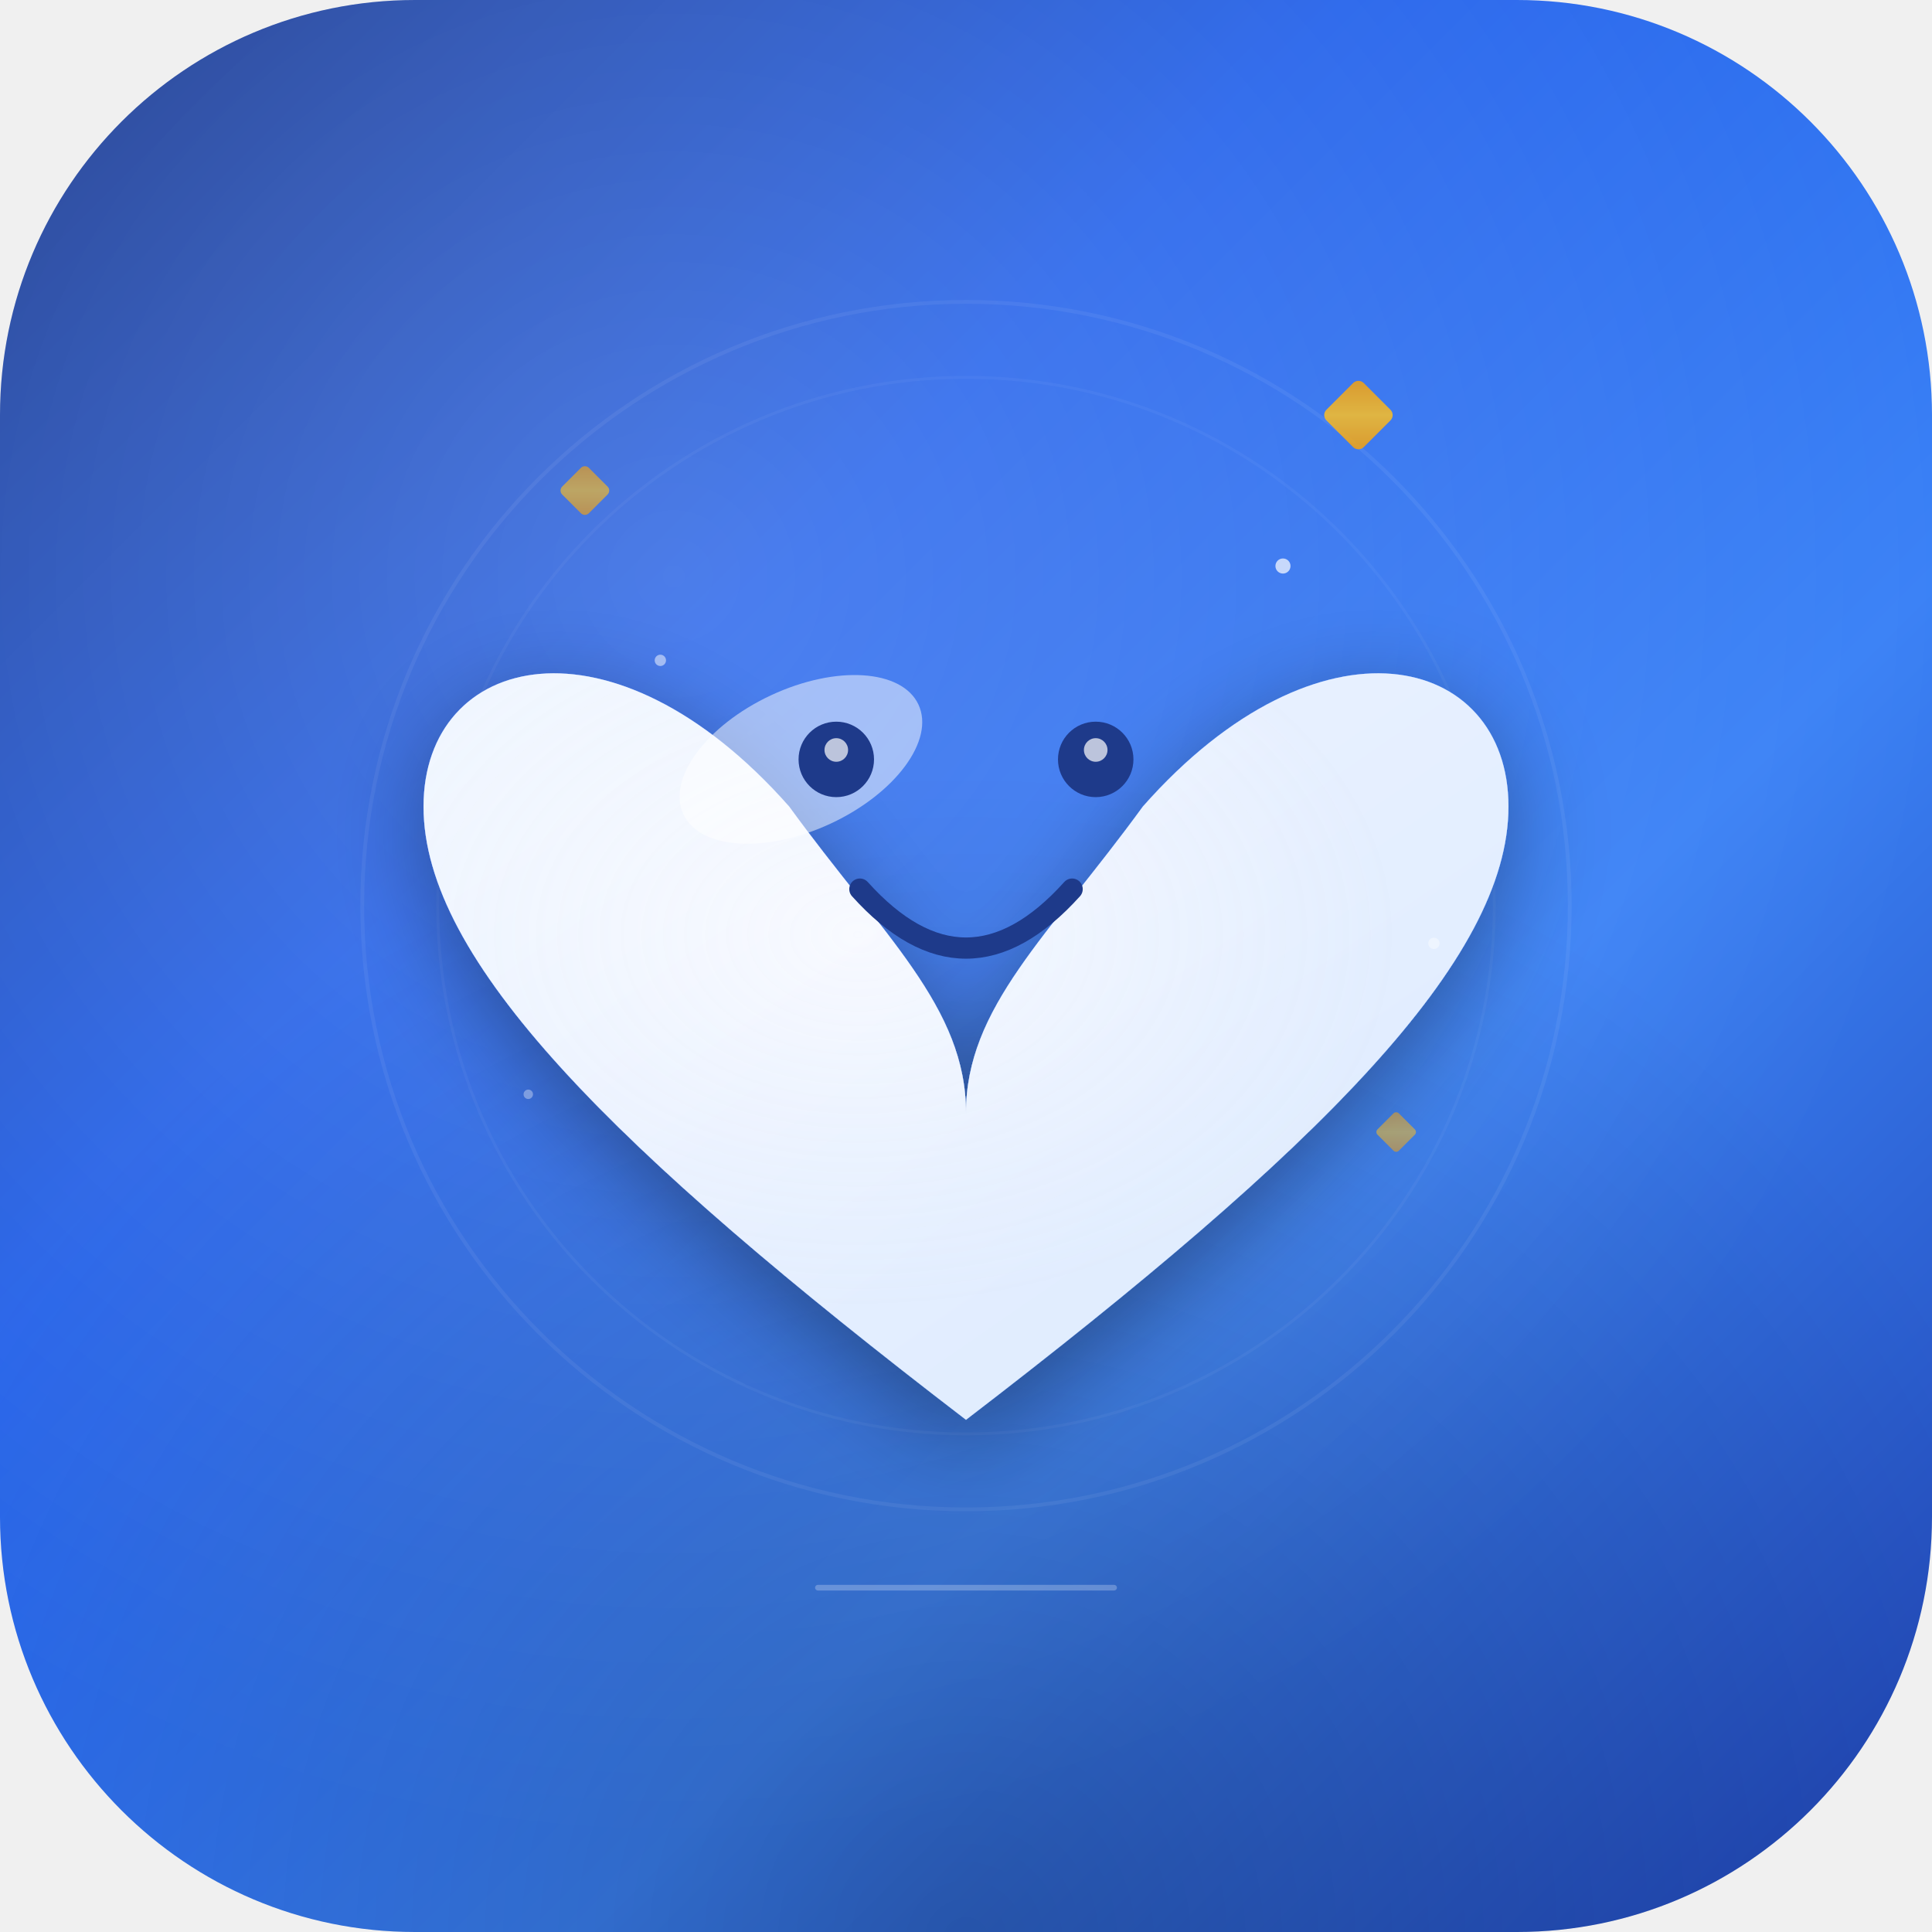
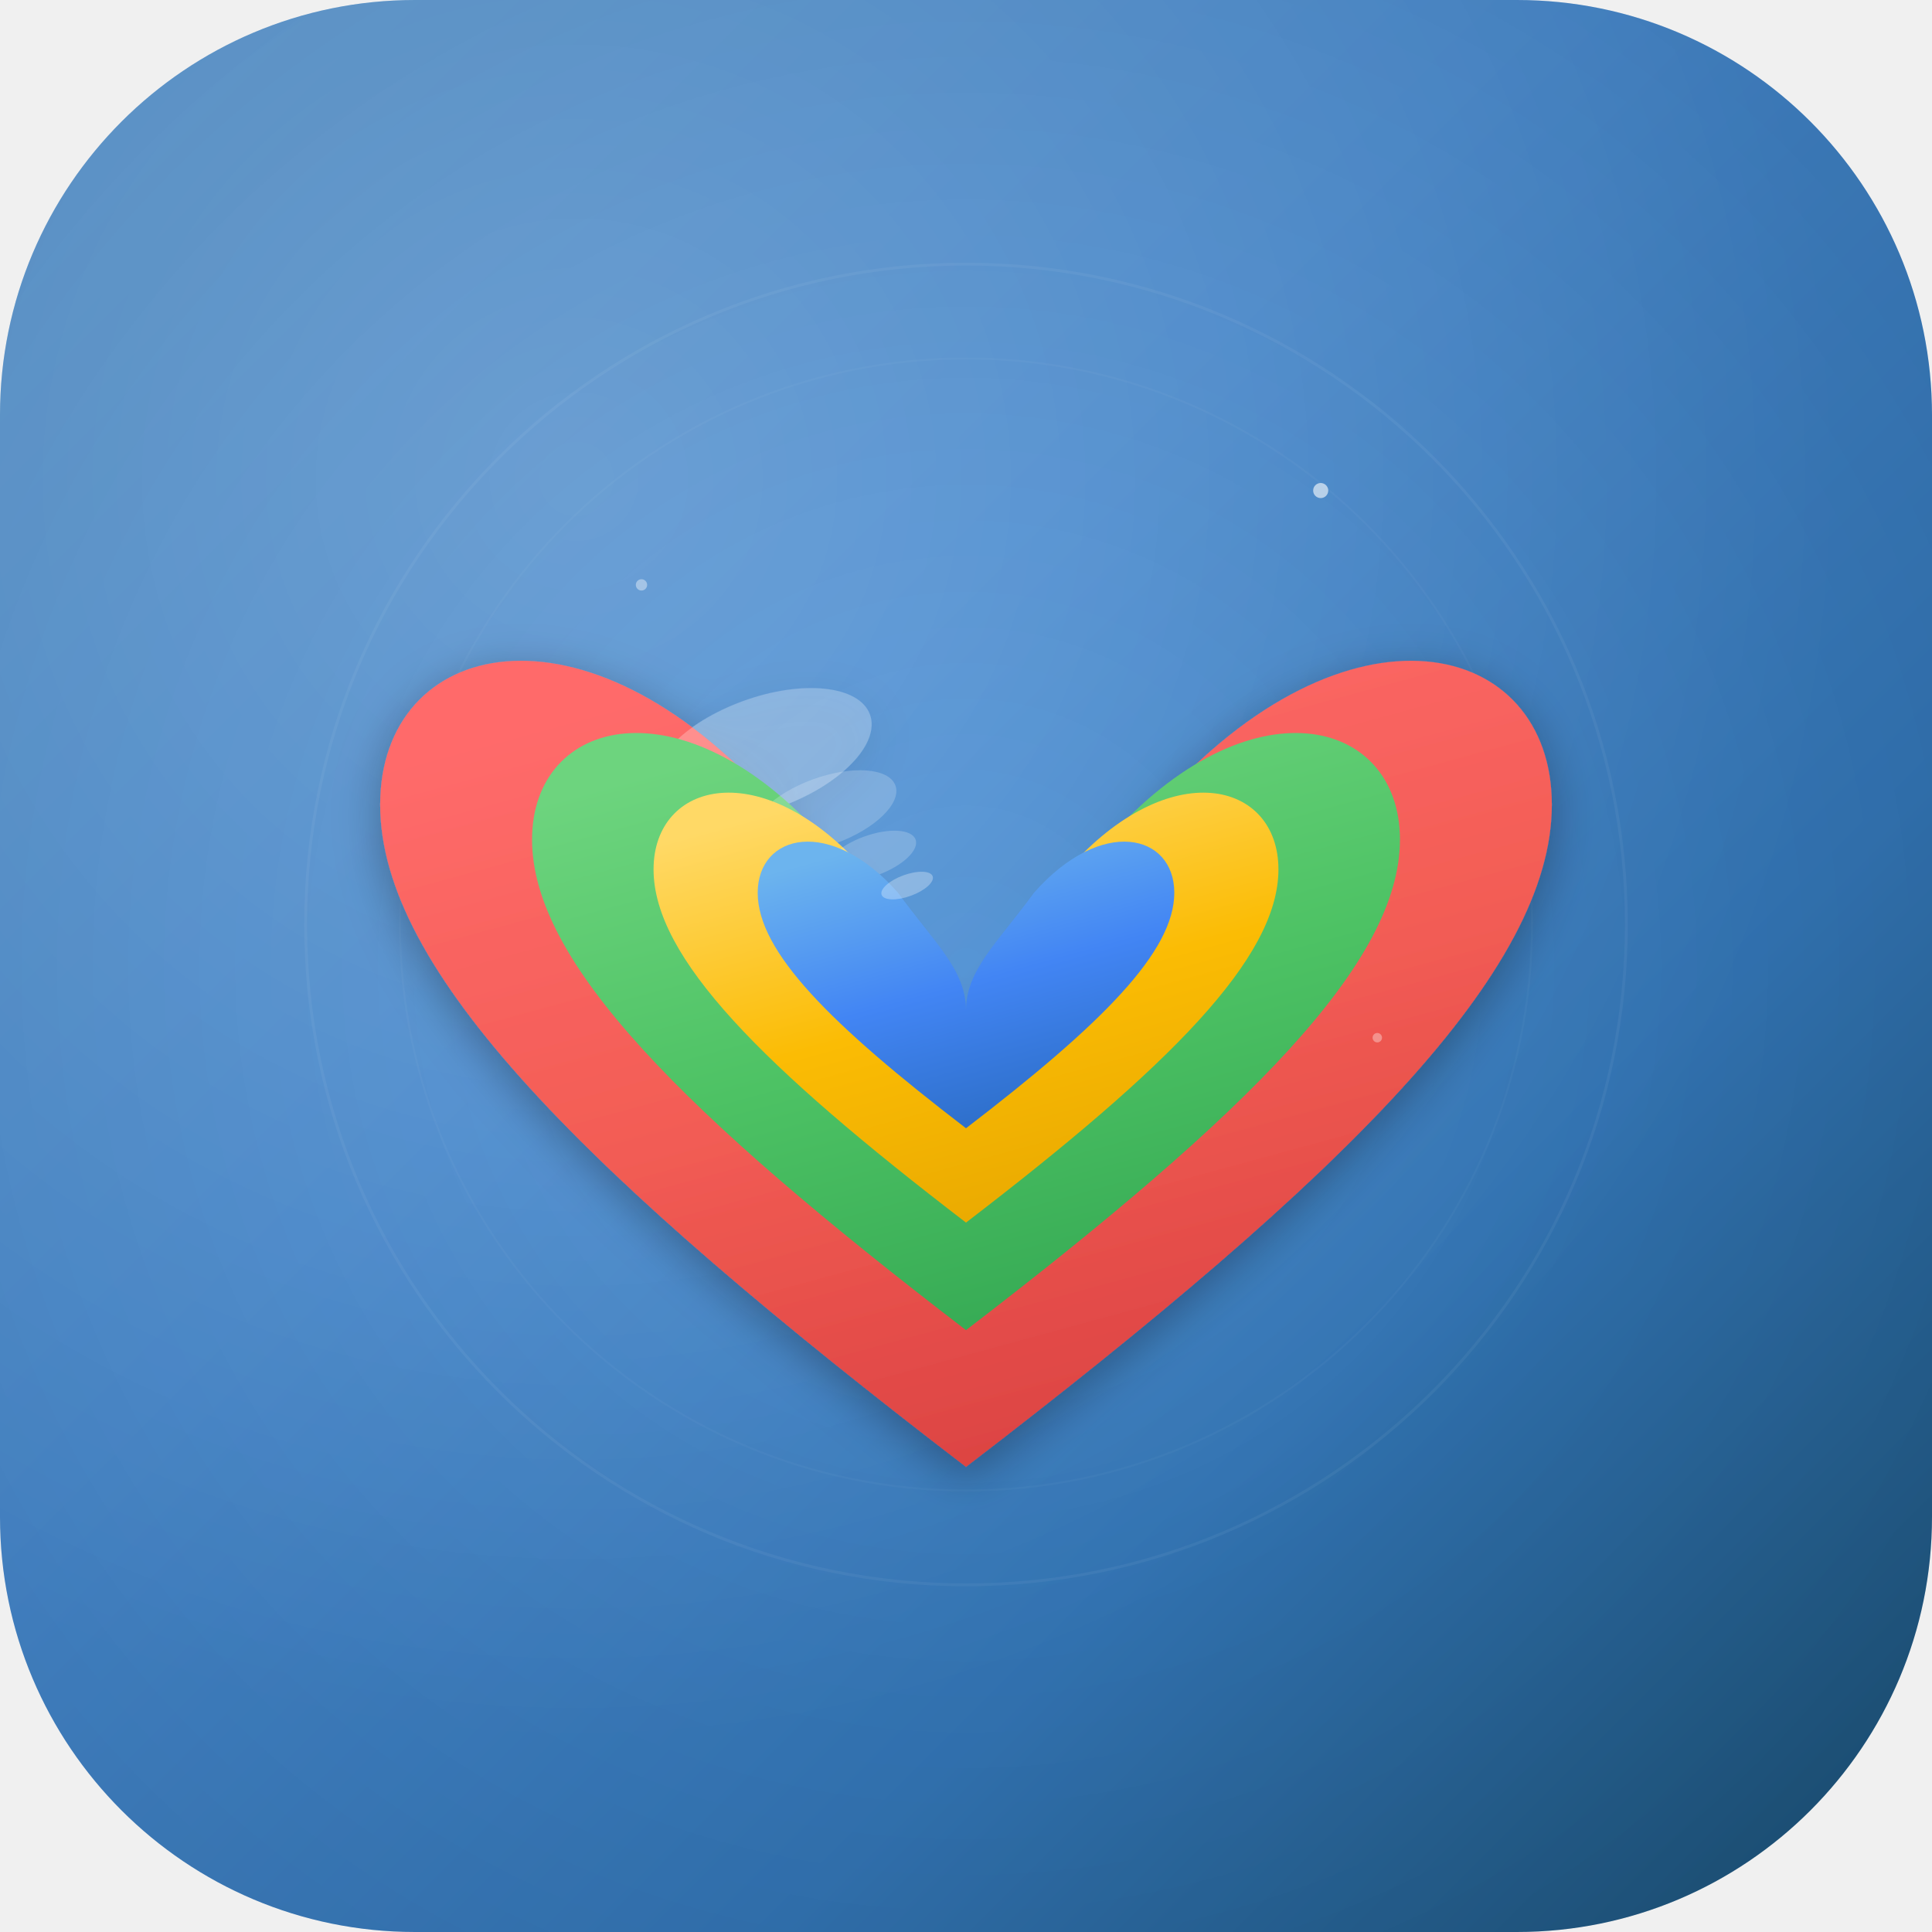
<svg xmlns="http://www.w3.org/2000/svg" width="1024" height="1024" viewBox="0 0 1024 1024">
  <defs>
    <linearGradient id="bg" x1="0%" y1="0%" x2="100%" y2="100%">
-       <stop offset="0%" style="stop-color:#1E3A8A" />
-       <stop offset="35%" style="stop-color:#2563EB" />
-       <stop offset="65%" style="stop-color:#3B82F6" />
-       <stop offset="100%" style="stop-color:#1E40AF" />
+       <stop offset="0%" style="stop-color:#5BA0E0" />
+       <stop offset="40%" style="stop-color:#4A90D9" />
+       <stop offset="70%" style="stop-color:#357ABD" />
+       <stop offset="100%" style="stop-color:#1a5276" />
    </linearGradient>
-     <radialGradient id="glow" cx="35%" cy="30%" r="65%">
-       <stop offset="0%" style="stop-color:rgba(255,255,255,0.18)" />
+     <radialGradient id="glow" cx="30%" cy="25%" r="65%">
+       <stop offset="0%" style="stop-color:rgba(255,255,255,0.2)" />
      <stop offset="100%" style="stop-color:rgba(255,255,255,0)" />
    </radialGradient>
-     <radialGradient id="innerShadow" cx="50%" cy="100%" r="60%">
-       <stop offset="0%" style="stop-color:rgba(0,0,0,0.25)" />
-       <stop offset="100%" style="stop-color:rgba(0,0,0,0)" />
+     <radialGradient id="vignette" cx="50%" cy="50%" r="70%">
+       <stop offset="0%" style="stop-color:rgba(0,0,0,0)" />
+       <stop offset="100%" style="stop-color:rgba(0,0,0,0.15)" />
    </radialGradient>
-     <linearGradient id="heartGrad" x1="0%" y1="0%" x2="100%" y2="100%">
-       <stop offset="0%" style="stop-color:#ffffff" />
-       <stop offset="40%" style="stop-color:#f0f4ff" />
-       <stop offset="100%" style="stop-color:#dbeafe" />
+     <filter id="heartShadow" x="-15%" y="-10%" width="130%" height="130%">
+       <feDropShadow dx="0" dy="6" stdDeviation="12" flood-color="rgba(0,0,0,0.3)" />
+     </filter>
+     <linearGradient id="redHeart" x1="30%" y1="0%" x2="70%" y2="100%">
+       <stop offset="0%" style="stop-color:#FF6B6B" />
+       <stop offset="50%" style="stop-color:#F25C54" />
+       <stop offset="100%" style="stop-color:#D94040" />
    </linearGradient>
-     <radialGradient id="heartGlow" cx="40%" cy="35%" r="50%">
-       <stop offset="0%" style="stop-color:rgba(255,255,255,1)" />
-       <stop offset="100%" style="stop-color:rgba(219,234,254,0.8)" />
-     </radialGradient>
-     <linearGradient id="goldShimmer" x1="0%" y1="0%" x2="100%" y2="100%">
-       <stop offset="0%" style="stop-color:#F59E0B" />
-       <stop offset="50%" style="stop-color:#FBBF24" />
-       <stop offset="100%" style="stop-color:#F59E0B" />
+     <linearGradient id="greenHeart" x1="30%" y1="0%" x2="70%" y2="100%">
+       <stop offset="0%" style="stop-color:#6DD47E" />
+       <stop offset="50%" style="stop-color:#4DC264" />
+       <stop offset="100%" style="stop-color:#34A853" />
    </linearGradient>
-     <radialGradient id="sparkle" cx="50%" cy="50%" r="50%">
-       <stop offset="0%" style="stop-color:#fff" />
-       <stop offset="50%" style="stop-color:rgba(255,255,255,0.6)" />
-       <stop offset="100%" style="stop-color:rgba(255,255,255,0)" />
-     </radialGradient>
-     <filter id="softShadow" x="-20%" y="-20%" width="140%" height="140%">
-       <feDropShadow dx="0" dy="12" stdDeviation="25" flood-color="rgba(0,0,0,0.35)" />
-     </filter>
-     <filter id="innerGlow" x="-10%" y="-10%" width="120%" height="120%">
-       <feGaussianBlur stdDeviation="8" result="blur" />
-       <feComposite in="SourceGraphic" in2="blur" operator="over" />
-     </filter>
+     <linearGradient id="yellowHeart" x1="30%" y1="0%" x2="70%" y2="100%">
+       <stop offset="0%" style="stop-color:#FFD966" />
+       <stop offset="50%" style="stop-color:#FBBC04" />
+       <stop offset="100%" style="stop-color:#E8A800" />
+     </linearGradient>
+     <linearGradient id="blueHeart" x1="30%" y1="0%" x2="70%" y2="100%">
+       <stop offset="0%" style="stop-color:#6CB4EE" />
+       <stop offset="50%" style="stop-color:#4285F4" />
+       <stop offset="100%" style="stop-color:#2B6CC4" />
+     </linearGradient>
  </defs>
  <rect width="1024" height="1024" rx="220" ry="220" fill="url(#bg)" />
  <rect width="1024" height="1024" rx="220" ry="220" fill="url(#glow)" />
-   <rect width="1024" height="1024" rx="220" ry="220" fill="url(#innerShadow)" />
-   <circle cx="512" cy="480" r="320" fill="none" stroke="rgba(255,255,255,0.06)" stroke-width="2" />
-   <circle cx="512" cy="480" r="280" fill="none" stroke="rgba(255,255,255,0.04)" stroke-width="1.5" />
-   <g filter="url(#softShadow)">
-     <g transform="translate(512, 440) scale(1.25)">
-       <path d="M0,120         C0,75 -35,45 -75,-10         C-150,-95 -230,-75 -230,-10         C-230,55 -150,135 0,250         C150,135 230,55 230,-10         C230,-75 150,-95 75,-10         C35,45 0,75 0,120Z" fill="url(#heartGrad)" />
-       <path d="M0,120         C0,75 -35,45 -75,-10         C-150,-95 -230,-75 -230,-10         C-230,55 -150,135 0,250         C150,135 230,55 230,-10         C230,-75 150,-95 75,-10         C35,45 0,75 0,120Z" fill="url(#heartGlow)" opacity="0.5" />
+   <rect width="1024" height="1024" rx="220" ry="220" fill="url(#vignette)" />
+   <circle cx="512" cy="490" r="350" fill="none" stroke="rgba(255,255,255,0.05)" stroke-width="1.5" />
+   <circle cx="512" cy="490" r="300" fill="none" stroke="rgba(255,255,255,0.03)" stroke-width="1" />
+   <g filter="url(#heartShadow)">
+     <g transform="translate(512, 440) scale(1.35)">
+       <path d="M0,120 C0,75 -35,45 -75,-10 C-150,-95 -230,-75 -230,-10 C-230,55 -150,135 0,250 C150,135 230,55 230,-10 C230,-75 150,-95 75,-10 C35,45 0,75 0,120Z" fill="url(#redHeart)" />
+       <ellipse cx="-80" cy="-30" rx="45" ry="22" fill="rgba(255,255,255,0.25)" transform="rotate(-20,-80,-30)" />
    </g>
  </g>
-   <g transform="translate(512, 440) scale(1.25)">
-     <ellipse cx="-70" cy="-30" rx="55" ry="30" fill="rgba(255,255,255,0.5)" transform="rotate(-25,-70,-30)" />
+   <g transform="translate(512, 455) scale(1.0)">
+     <path d="M0,120 C0,75 -35,45 -75,-10 C-150,-95 -230,-75 -230,-10 C-230,55 -150,135 0,250 C150,135 230,55 230,-10 C230,-75 150,-95 75,-10 C35,45 0,75 0,120Z" fill="url(#greenHeart)" />
+     <ellipse cx="-75" cy="-25" rx="40" ry="18" fill="rgba(255,255,255,0.2)" transform="rotate(-20,-75,-25)" />
  </g>
-   <g transform="translate(512, 440) scale(1.25)">
-     <circle cx="-55" cy="-30" r="16" fill="#1E3A8A" />
-     <circle cx="-55" cy="-34" r="5" fill="rgba(255,255,255,0.7)" />
-     <circle cx="55" cy="-30" r="16" fill="#1E3A8A" />
-     <circle cx="55" cy="-34" r="5" fill="rgba(255,255,255,0.7)" />
+   <g transform="translate(512, 468) scale(0.72)">
+     <path d="M0,120 C0,75 -35,45 -75,-10 C-150,-95 -230,-75 -230,-10 C-230,55 -150,135 0,250 C150,135 230,55 230,-10 C230,-75 150,-95 75,-10 C35,45 0,75 0,120Z" fill="url(#yellowHeart)" />
+     <ellipse cx="-70" cy="-20" rx="35" ry="15" fill="rgba(255,255,255,0.2)" transform="rotate(-20,-70,-20)" />
  </g>
-   <g transform="translate(512, 440) scale(1.25)">
-     <path d="M-45,25 Q0,75 45,25" stroke="#1E3A8A" stroke-width="9" fill="none" stroke-linecap="round" />
+   <g transform="translate(512, 478) scale(0.48)">
+     <path d="M0,120 C0,75 -35,45 -75,-10 C-150,-95 -230,-75 -230,-10 C-230,55 -150,135 0,250 C150,135 230,55 230,-10 C230,-75 150,-95 75,-10 C35,45 0,75 0,120Z" fill="url(#blueHeart)" />
+     <ellipse cx="-65" cy="-18" rx="30" ry="12" fill="rgba(255,255,255,0.3)" transform="rotate(-20,-65,-18)" />
  </g>
-   <g transform="translate(720, 220) rotate(45)">
-     <rect x="-14" y="-14" width="28" height="28" rx="4" fill="url(#goldShimmer)" opacity="0.85" />
-   </g>
-   <g transform="translate(310, 260) rotate(45)">
-     <rect x="-10" y="-10" width="20" height="20" rx="3" fill="url(#goldShimmer)" opacity="0.65" />
-   </g>
-   <g transform="translate(740, 600) rotate(45)">
-     <rect x="-8" y="-8" width="16" height="16" rx="2" fill="url(#goldShimmer)" opacity="0.55" />
-   </g>
-   <circle cx="680" cy="300" r="4" fill="white" opacity="0.7" />
-   <circle cx="350" cy="350" r="3" fill="white" opacity="0.5" />
-   <circle cx="760" cy="500" r="3" fill="white" opacity="0.4" />
-   <circle cx="280" cy="580" r="2.5" fill="white" opacity="0.35" />
-   <rect x="432" y="840" width="160" height="3" rx="1.5" fill="rgba(255,255,255,0.25)" />
+   <circle cx="700" cy="260" r="4" fill="rgba(255,255,255,0.6)" />
+   <circle cx="340" cy="310" r="3" fill="rgba(255,255,255,0.4)" />
+   <circle cx="730" cy="550" r="2.5" fill="rgba(255,255,255,0.35)" />
</svg>
